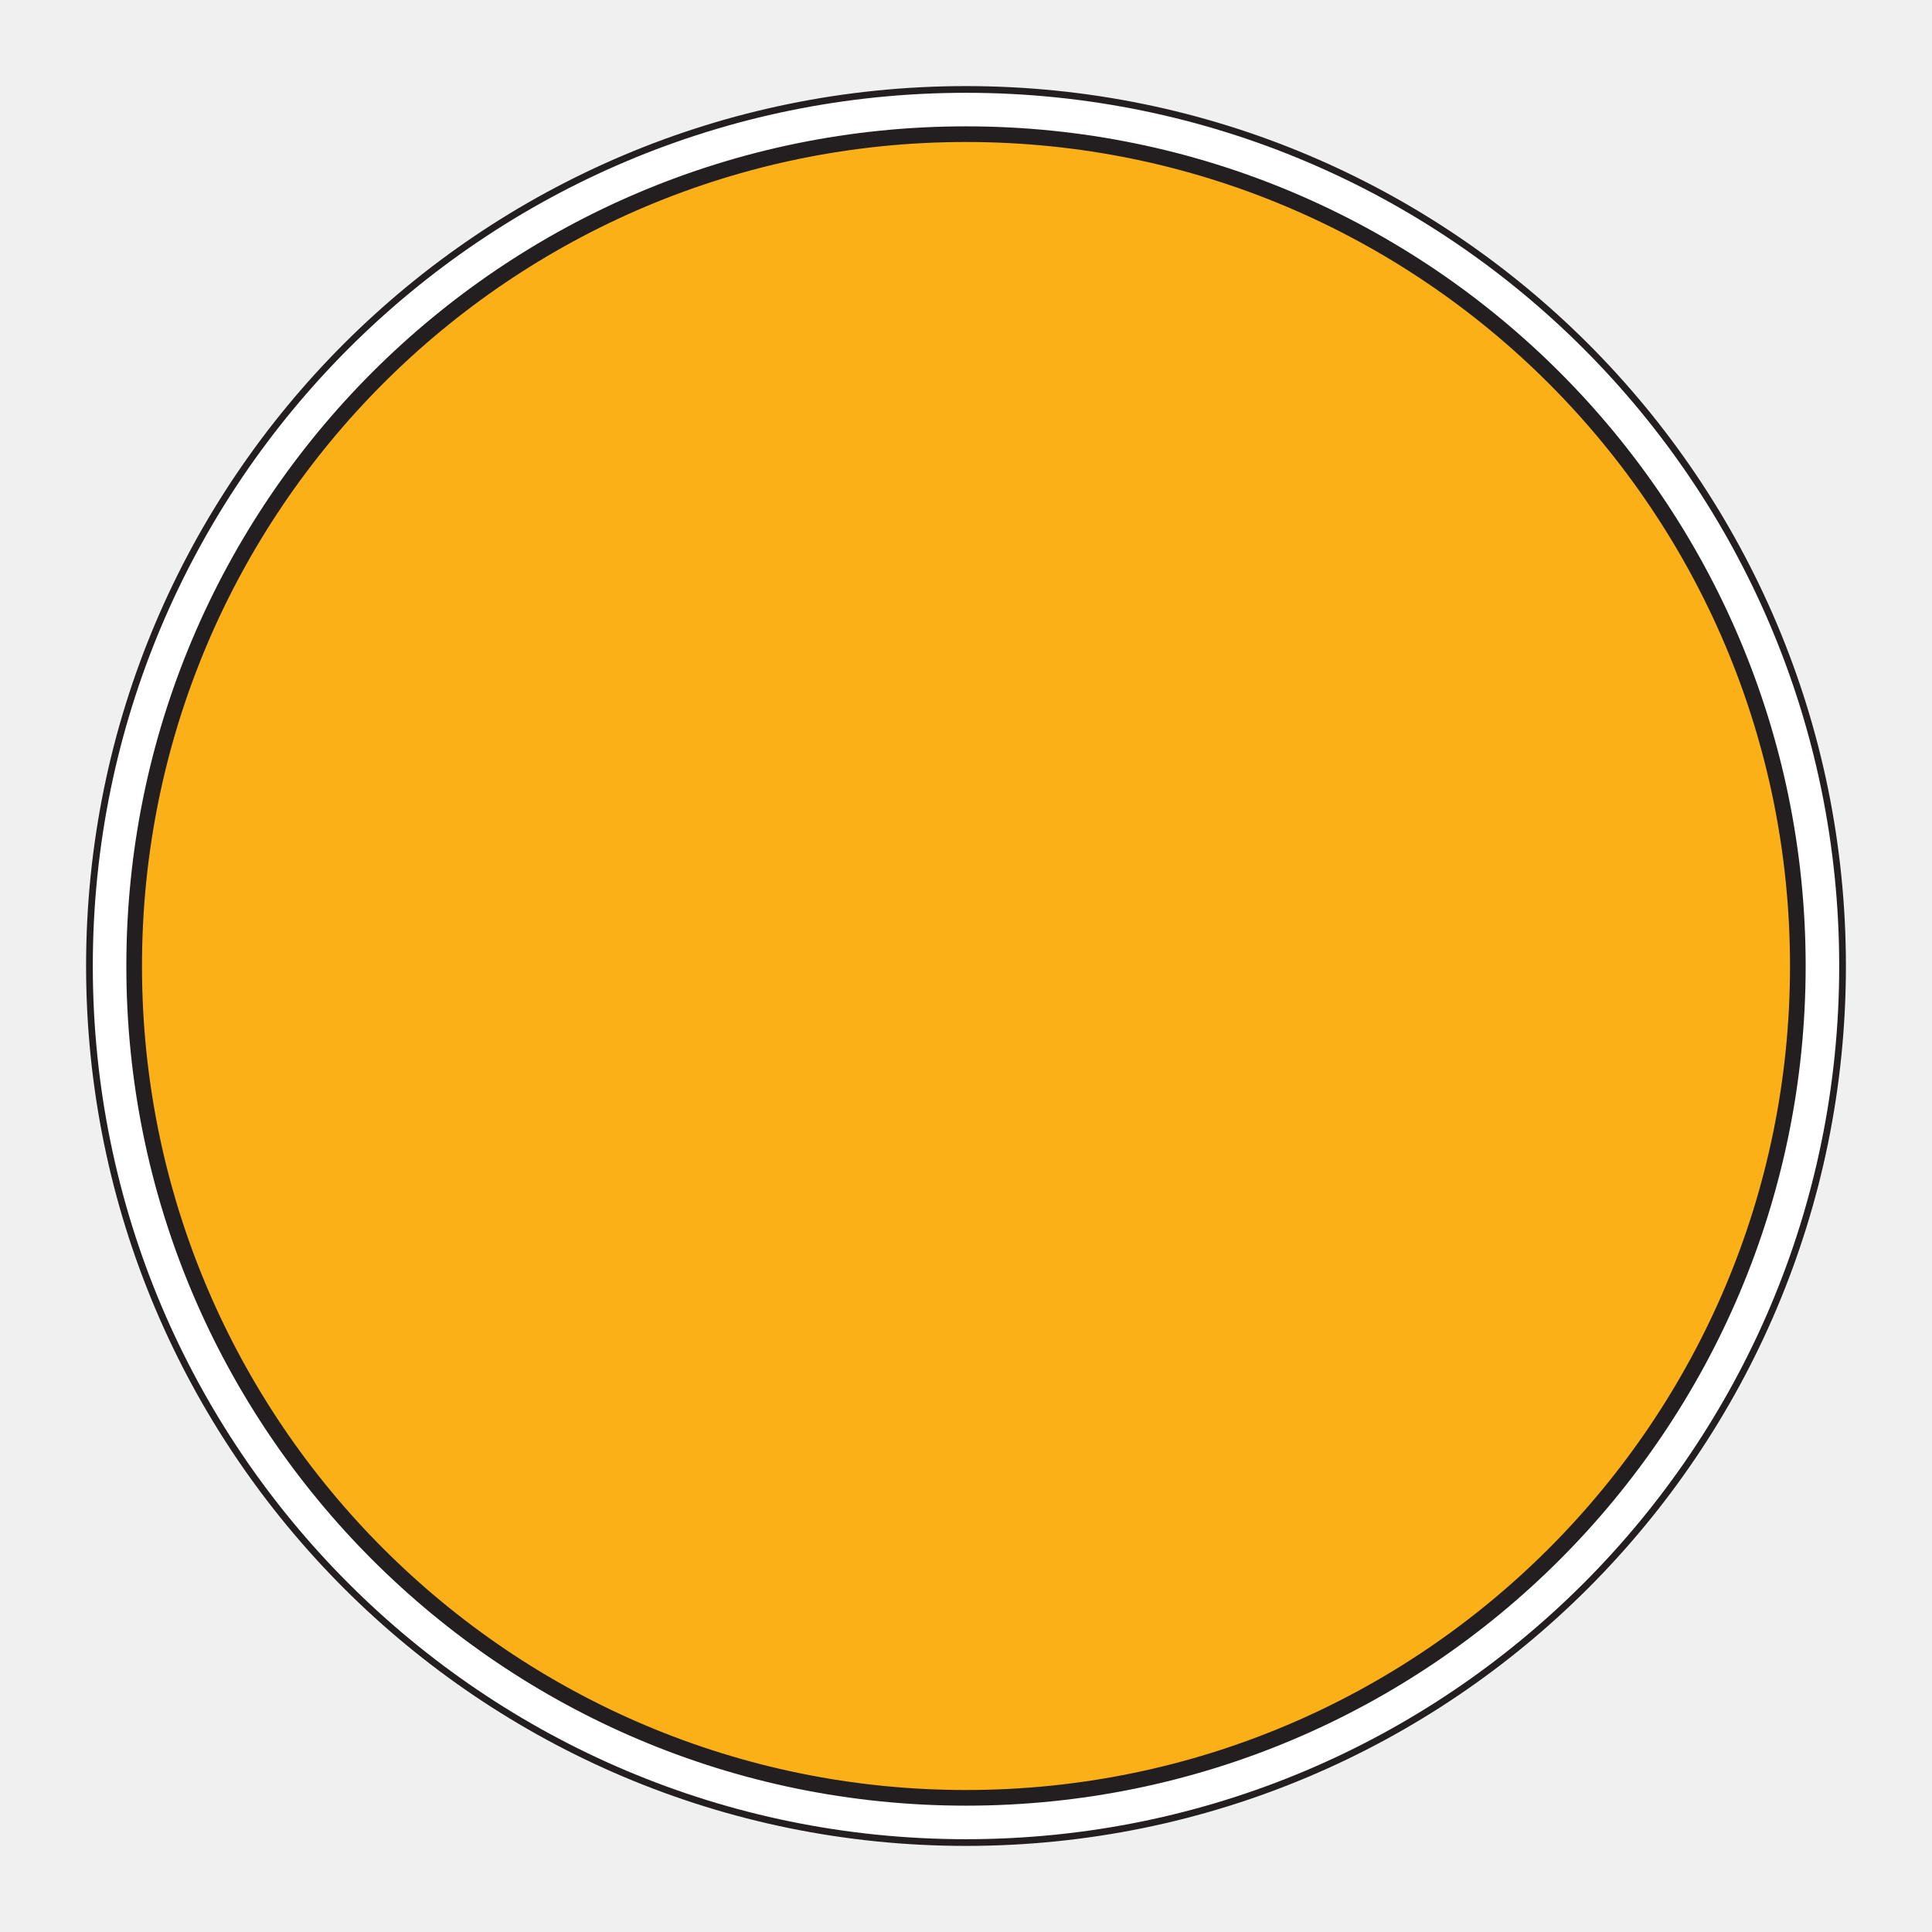
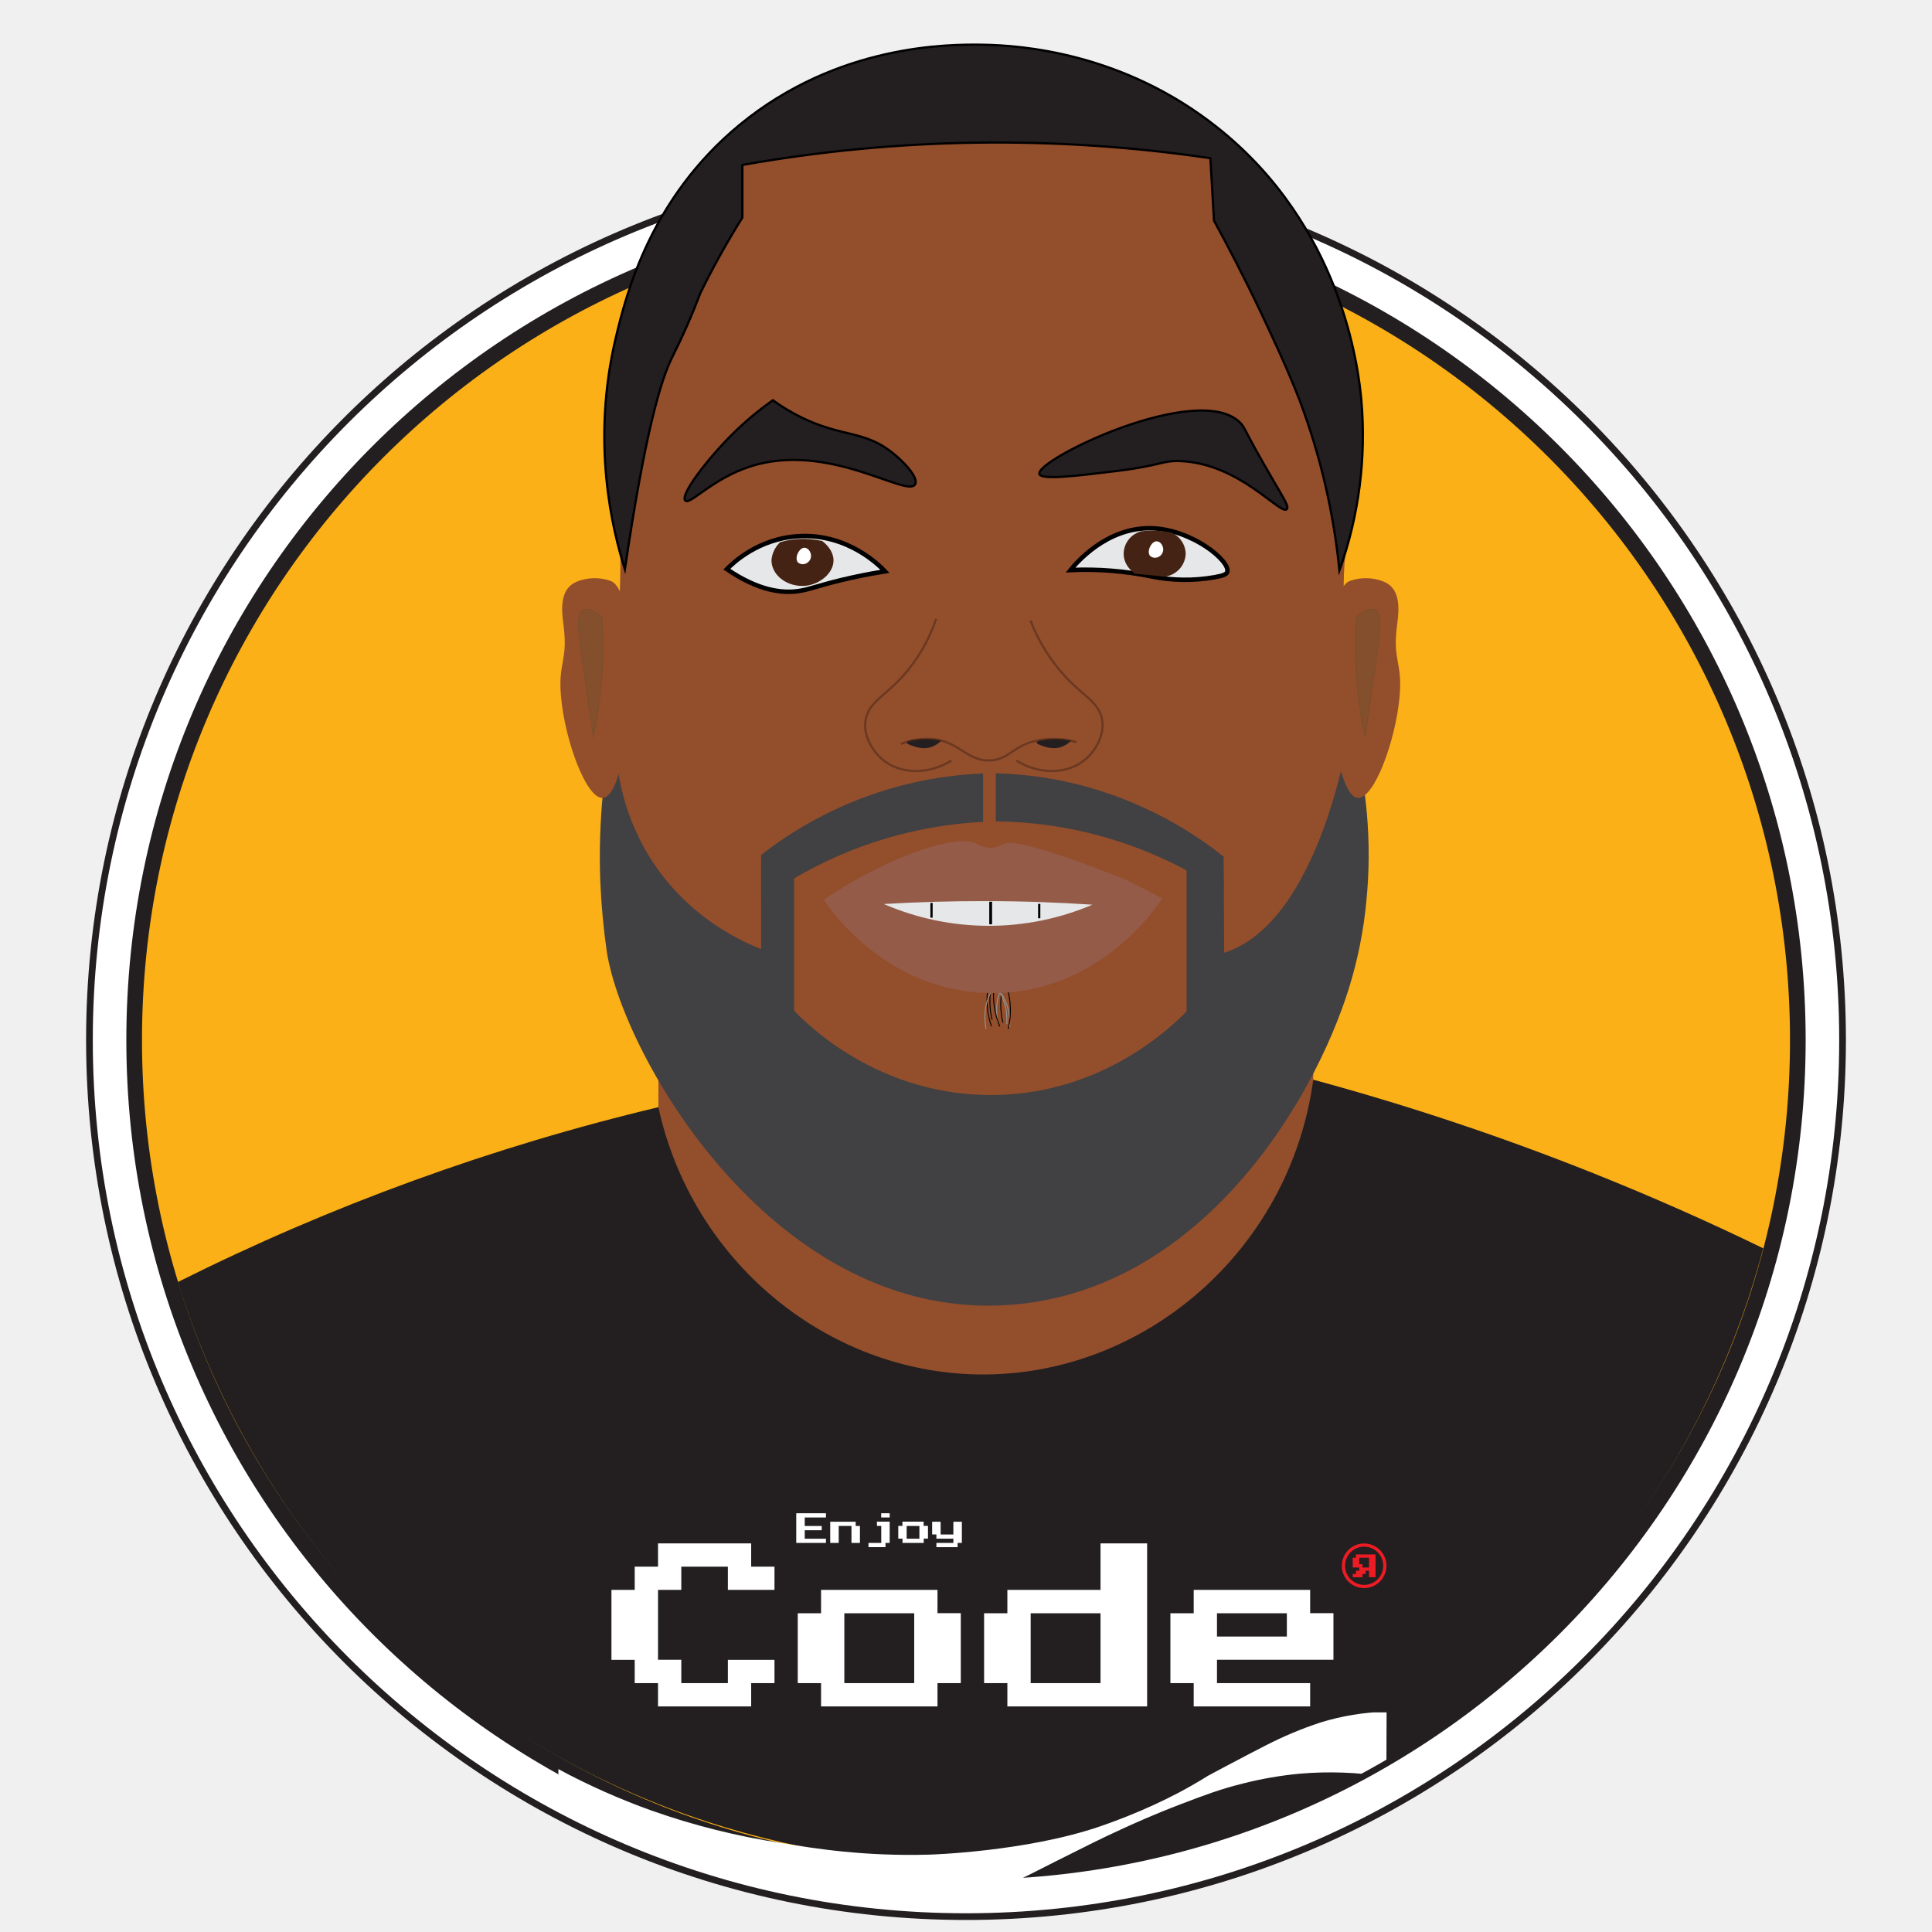
<svg xmlns="http://www.w3.org/2000/svg" id="assets" viewBox="0 0 864 864">
  <defs>
-     <style>.cls-1{fill:#fff;stroke-width:3px;}.cls-1,.cls-2{stroke:#231f20;stroke-miterlimit:10;}.cls-2{fill:#fcb017;stroke-width:7px;}</style>
+     <style>.cls-1,.cls-16,.cls-17,.cls-18,.cls-19,.cls-8,.cls-9{fill:none;}.cls-15,.cls-2{fill:#fff;}.cls-2,.cls-3{stroke:#231f20;}.cls-12,.cls-13,.cls-16,.cls-17,.cls-18,.cls-19,.cls-2,.cls-3,.cls-7,.cls-8,.cls-9{stroke-miterlimit:10;}.cls-2{stroke-width:3px;}.cls-3{fill:#fcb017;stroke-width:7px;}.cls-4{fill:#934e2c;}.cls-5,.cls-7{fill:#231f20;}.cls-6{fill:#414042;}.cls-13,.cls-16,.cls-17,.cls-7,.cls-8{stroke:#000;}.cls-8{stroke-width:0.41px;}.cls-9{stroke:#939598;stroke-width:0.41px;}.cls-10{fill:#955b49;}.cls-11,.cls-13{fill:#e6e7e8;}.cls-12{fill:#834f2c;stroke:#734f2c;stroke-width:0.25px;}.cls-13{stroke-width:2px;}.cls-14{fill:#452314;}.cls-17{stroke-width:1.25px;}.cls-18{stroke:#442416;opacity:0.5;}.cls-19{stroke:#ed1c24;stroke-width:1.43px;}.cls-20{fill:#ed1c24;}.cls-21{clip-path:url(#clip-path);}</style>
+     <clipPath id="clip-path">
+       <path class="cls-1" d="M631.6,779.91c-32.53,20.5-121.64,70.42-240.61,61A384.9,384.9,0,0,1,240.9,796.85q-4.78-15.54-9.58-31.08H632.68Z" />
+     </clipPath>
  </defs>
  <g id="profilepic">
-     <circle class="cls-1" cx="432" cy="432" r="392" />
-     <circle class="cls-2" cx="432" cy="432" r="372" />
+     <circle class="cls-2" cx="432" cy="465.12" r="392" />
+     <circle class="cls-3" cx="432" cy="465.12" r="372" />
+     <rect class="cls-4" x="294.43" y="457.53" width="292.86" height="222.53" />
+     <path class="cls-5" d="M79.52,573.34a995.88,995.88,0,0,1,214.91-78.2c15.07,69.1,75.35,118.55,143.21,119.52,73.73,1.06,139.33-55.35,149.65-131.82a1145.92,1145.92,0,0,1,125.15,41.79c27.16,10.84,52.54,22.17,76.11,33.63-9,34-31.76,101.47-91.3,163.17a365.94,365.94,0,0,1-249.1,112.06c-59.79,2.27-163.17-10.7-252.36-85.14C119.07,684.31,89.85,606.42,79.52,573.34Z" />
+     <path class="cls-4" d="M583.89,397.45C557.62,460.68,500,502.37,439.07,502.18c-80.2-.24-126.66-72.88-134-84.38-5.4-8.46-33.86-53-31.31-106.82.7-14.81,3.79-31,3.68-62.61-.08-26.73-2.36-39.43-2.95-51.88-1.63-34.83,9.12-87.41,47.15-126.76C368.73,21,431.13,20,439.5,20c7.5,0,66.71.91,114.18,46C606.55,116.31,608.6,183.41,608,194.54c-.5,9.4-.77,18.84-.77,18.84a185.45,185.45,0,0,1-4.08,25.36c-5,22.25-.26,52.64.91,66.25C605.85,325.77,603.47,356.29,583.89,397.45Z" />
+     <path class="cls-6" d="M603.3,441.79c-16.16,51.95-66.79,135.09-150.9,141.7-105.26,8.28-173.43-110.33-181-157.65a313,313,0,0,1-2.95-31.74,293.36,293.36,0,0,1,7.91-79.43,102.63,102.63,0,0,0,12.22,65.4c17.65,30.87,45.76,42.15,53.4,44.94q6.56,13.47,13.12,26.94c5.22,5.49,37.66,38.45,89.61,37.75,52.63-.72,84.39-35.44,89.34-41l.06-20.85a39.77,39.77,0,0,0,9.61-.81c43.89-9.16,58.37-91.31,60.25-102.67a210,210,0,0,1,7.06,78.78A191.24,191.24,0,0,1,603.3,441.79Z" />
+     <path class="cls-7" d="M409.25,216.56c-3.46,6.29-38.63-19.28-73.74-7.95-17.08,5.51-27,17.43-29.06,15.21-2.34-2.52,9.73-18.37,21.1-29.67A140.94,140.94,0,0,1,345.63,179a87.34,87.34,0,0,0,13.08,7.83c17.45,8.45,27.08,5.81,39,14.58C403.52,205.68,411,213.49,409.25,216.56Z" />
+     <path class="cls-7" d="M575.48,227.68c-2.8,3-20.83-20.27-47.37-21.47-8.54-.38-8.41,1.94-28.87,4.44-17.95,2.2-33.59,4.11-34.43,1.32-1.9-6.36,71.57-41.94,89.95-22.78,2.24,2.33,1.58,3.31,14.8,25.9C574.44,223.43,576.48,226.62,575.48,227.68Z" />
+     <path class="cls-7" d="M332,73.78v23.5a366.73,366.73,0,0,0-18.81,33.8,294.39,294.39,0,0,1-12.42,28.36c-5.16,10.05-12.33,34.13-21.32,95.15-5.53-17.52-15.25-56.62-4-103.82,4.62-19.35,15.43-62.07,55.29-94.92C374.63,19.74,424.19,19.76,439.5,20c17,.26,62.7,3.47,104.94,37.05C600,101.18,607.5,164.39,608.81,179A179.87,179.87,0,0,1,599,255.12a299.54,299.54,0,0,0-17.73-75.91C575.78,164.94,568.83,150.27,564,140c-8.13-17.13-15.55-31.21-21.1-41.33q-.79-14-1.61-27.92a651.56,651.56,0,0,0-209.22,3Z" />
+     <path class="cls-6" d="M355.12,452H340.39V387.33l14.73-8.1Z" />
+     <path class="cls-6" d="M547.72,465.14H530.67V376.43l16.55,13Q547.47,427.29,547.72,465.14Z" />
+     <path class="cls-8" d="M449,439a36.07,36.07,0,0,0-1.4,12.33,35.26,35.26,0,0,0,.9,6" />
+     <path class="cls-8" d="M444.14,437.68A35.85,35.85,0,0,0,442.75,450a35.1,35.1,0,0,0,.9,6" />
+     <path class="cls-8" d="M442,440.64a36.3,36.3,0,0,0-.12,12.42,35,35,0,0,0,1.52,5.91" />
+     <path class="cls-9" d="M448.25,440.94a23.43,23.43,0,0,0-2.54,10.51,29.89,29.89,0,0,0,.51,5.74" />
+     <path class="cls-9" d="M443,443.9a23.29,23.29,0,0,0-2.54,10.51,29.11,29.11,0,0,0,.51,5.74" />
+     <path class="cls-9" d="M446.08,442.12A23.44,23.44,0,0,1,450,452.19a30.37,30.37,0,0,1,.27,5.76" />
+     <path class="cls-9" d="M447.31,443.47a23.44,23.44,0,0,1,3.94,10.08,28.68,28.68,0,0,1,.27,5.75" />
+     <path class="cls-8" d="M444.54,440.87a36.14,36.14,0,0,0,.7,12.4,36.56,36.56,0,0,0,1.9,5.8" />
+     <path class="cls-8" d="M450.39,441.74a35.59,35.59,0,0,1,.5,18.37" />
+     <path class="cls-10" d="M368.41,402.33A209,209,0,0,1,389.24,390c22.34-11.56,41.29-16.19,47.49-12.66a11.92,11.92,0,0,0,6.37,1.84,11.38,11.38,0,0,0,5.6-1.69c3.11-1.78,15.85.5,54.66,15.87,4,1.95,9.6,4.79,16.31,8.44-1.46,2.37-27.16,42.3-75.83,42.29C395.63,444,370,404.84,368.41,402.33Z" />
+     <path class="cls-11" d="M395.25,404.28c14.34-.85,29.52-1.33,45.46-1.3,16.81,0,32.78.62,47.83,1.6a118.13,118.13,0,0,1-93.29-.3Z" />
+     <path class="cls-4" d="M273.05,259.77a21.52,21.52,0,0,0-15,.3,11.25,11.25,0,0,0-3.12,1.94c-4.93,4.51-3.43,13.57-2.88,17.91,2,15.84-2.54,16.06-1.17,31.6,1.74,19.65,11.37,45.86,18.69,45.31C283,355.82,287.55,264.94,273.05,259.77Z" />
+     <path class="cls-12" d="M269.18,275.74c-2.68-2.08-6.08-4.12-8.3-3-3.33,1.72-2.28,9.74-1.19,17.48,2.37,16.85,4.27,30.07,5.64,39.43a192.53,192.53,0,0,0,3.26-20.16A191,191,0,0,0,269.18,275.74Z" />
+     <path class="cls-4" d="M603.73,259.77a21.52,21.52,0,0,1,15,.3,11.39,11.39,0,0,1,3.12,1.94c4.93,4.51,3.43,13.57,2.88,17.91-2,15.84,2.54,16.06,1.17,31.6-1.74,19.65-11.37,45.86-18.69,45.31C593.81,355.82,589.23,264.94,603.73,259.77Z" />
+     <path class="cls-12" d="M606.62,275.74c2.67-2.08,6.08-4.12,8.3-3,3.33,1.72,2.27,9.74,1.18,17.48-2.36,16.85-4.27,30.07-5.63,39.43a189.95,189.95,0,0,1-3.85-53.95Z" />
+     <path class="cls-6" d="M439.64,345.91a172,172,0,0,0-99.25,36.44v20.13a185.07,185.07,0,0,1,99.25-34.94Z" />
+     <path class="cls-6" d="M445.35,345.84v21.49a184.08,184.08,0,0,1,101.82,31.95l.05-16.14C537.27,375.1,500.32,347.14,445.35,345.84Z" />
+     <path class="cls-13" d="M395.75,255.5c-3.46.55-8.66,1.46-14.92,2.84-13.9,3.07-18.16,5.19-23.79,6-7.19,1-17.78-.06-32-9.81,2.69-2.74,14.1-13.77,32.25-14.75C379.44,238.55,393.73,253.34,395.75,255.5Z" />
+     <path class="cls-14" d="M372.75,250.48c.12,6.34-7.21,11.56-13.87,11.56-7.67,0-13.88-5.18-13.88-11.56a12.61,12.61,0,0,1,3.68-7.83l.22-.21a37.9,37.9,0,0,1,8.56-1.42,37.45,37.45,0,0,1,10.22.91C368.57,242.59,372.66,245.8,372.75,250.48Z" />
+     <path class="cls-15" d="M362.7,248.66a3.71,3.71,0,0,1-1.81,3.1,3.4,3.4,0,0,1-3.93-.15c-1.47-1.41-.28-4-.15-4.23s1.2-2.5,3-2.42C361.46,245,362.73,246.93,362.7,248.66Z" />
+     <path class="cls-13" d="M548.83,255.75c1.53-4.65-15.39-18.83-33.55-19.5-20.54-.76-34.43,16.07-36.52,18.68a147,147,0,0,1,36.52,2.92,75.88,75.88,0,0,0,27.69.32C547.13,257.45,548.48,256.83,548.83,255.75Z" />
+     <path class="cls-14" d="M530.25,247.6a10.7,10.7,0,0,1-9.3,10.27l-13.32-1.3c-.28-.17-5.15-3.29-5.13-9a10.54,10.54,0,0,1,7.94-10,42.17,42.17,0,0,1,4.54-.27,42.77,42.77,0,0,1,8.67.82A10.55,10.55,0,0,1,530.25,247.6Z" />
+     <path class="cls-15" d="M520.2,245.78a3.69,3.69,0,0,1-1.81,3.1,3.4,3.4,0,0,1-3.93-.15c-1.46-1.41-.27-4-.15-4.23s1.2-2.5,3-2.42C519,242.15,520.23,244.05,520.2,245.78Z" />
+     <line class="cls-16" x1="416.58" y1="403.78" x2="416.58" y2="410.38" />
+     <line class="cls-17" x1="443.03" y1="403.25" x2="443.03" y2="413.35" />
+     <line class="cls-16" x1="464.74" y1="404.21" x2="464.74" y2="410.65" />
+     <path class="cls-18" d="M418.64,276.81a73.43,73.43,0,0,1-14.85,25.53c-8.48,9.34-15.47,11.85-16.72,19.82-1.11,7,3.28,13.77,7.43,17.35,7.8,6.75,20.41,7.18,31,.62" />
+     <path class="cls-18" d="M460.85,277.52a78.93,78.93,0,0,0,15.34,24.82c8.64,9.34,15.6,11.93,16.73,19.82,1,7-3.25,13.74-7.43,17.35-7.8,6.75-20.42,7.18-31,.62" />
+     <path class="cls-5" d="M421,331.15a11.12,11.12,0,0,1-6.36,3.36,12.15,12.15,0,0,1-5.47-.61c-1.23-.37-3.68-1.1-3.63-1.85.07-1.06,5.21-1.73,9.18-1.66A31.38,31.38,0,0,1,421,331.15Z" />
+     <path class="cls-5" d="M479.08,331.15a11.12,11.12,0,0,1-6.36,3.36,12.13,12.13,0,0,1-5.47-.61c-1.23-.37-3.69-1.1-3.64-1.85.07-1.06,5.22-1.73,9.18-1.66A31.4,31.4,0,0,1,479.08,331.15Z" />
+     <path class="cls-18" d="M402.84,332.72a31.94,31.94,0,0,1,12.29-2.32c13.51.22,16.81,10.14,27.7,9.66,8.92-.4,10.21-7.13,22.33-9.13a38.44,38.44,0,0,1,16.23.94" />
+     <g id="outline">
+       <path class="cls-15" d="M294.27,695.42v-5.21h41.66v10.41h10.42V711H325.51V700.62H304.68V711H294.27v31.25h10.41V752.7h20.83V742.29h20.84V752.7H335.93v10.42H294.27V752.7H283.85V742.29H273.44V711h10.41V700.62h10.42Z" />
+       <path class="cls-15" d="M367.18,716.25V711h52.07v10.42h10.42V752.7H419.25v10.42H367.18V752.7H356.76V721.46h10.42Zm41.66,20.83V721.46H377.59V752.7h31.25Z" />
+       <path class="cls-15" d="M492.16,700.62V690.21H513v72.91H450.5V752.7H440.09V721.46H450.5V711h41.66Zm0,36.46V721.46H460.92V752.7h31.24Z" />
+       <path class="cls-15" d="M533.83,716.25V711h52.08v10.42h10.41v20.83H544.24V752.7h41.67v10.42H533.83V752.7H523.41V721.46h10.42Zm41.66,10.41v-5.2H544.24v10.41h31.25Z" />
+       <path class="cls-15" d="M356.09,683.38v-6.65h13.29v1.9h-9.5v3.8h7.6v1.9h-7.6v3.79h9.5V690H356.09Z" />
+       <path class="cls-15" d="M371.28,685.28v-4.75h11.39v1.9h1.9V690h-3.79v-7.59h-5.7V690h-3.8Z" />
+       <path class="cls-15" d="M392.17,681.48v-1h5.7V690H396v1.9h-7.6V690h5.7v-7.59h-1.9Zm1.9-3.8v-.95h3.8v1.9h-3.8Z" />
+       <path class="cls-15" d="M403.56,681.48v-1h9.5v1.9H415v5.69h-1.9V690h-9.5v-1.9h-1.89v-5.69h1.89Zm7.6,3.8v-2.85h-5.7v5.69h5.7Z" />
+       <path class="cls-15" d="M416.86,683.38v-2.85h3.8v5.7h5.69v-5.7h3.8V690h-1.9v1.9h-9.49V690h7.59v-1.9h-7.59v-1.89h-1.9Z" />
+     </g>
+     <circle class="cls-19" cx="610.05" cy="700.22" r="9.26" />
+     <path class="cls-20" d="M615.15,705.34h-2.92v-2.91h-1.46v1.46h-1.45v1.45h-4.38v-1.45h1.46v-1.46h1.46V701h-2.92v-4.38h1.46v-1.46h8.75v10.21Zm-7.29-5.83h1.46V701h2.91v-4.38h-4.37v2.92Z" />
+     <g class="cls-21">
+       <path class="cls-15" d="M249.71,791.16a302.3,302.3,0,0,0,41.74,18.56,317.12,317.12,0,0,0,58,14.49c15.1,2.5,37.06,6,66.18,5.19,0,0,43.05-1.22,76.32-12.63,6.06-2.07,12.33-4.59,12.33-4.59a240.89,240.89,0,0,0,23-10.57c3.37-1.79,7.81-4.27,12.92-7.46,4.26-2.29,10.57-5.66,18.36-9.72,3.84-2,5.75-3,7.51-3.88a169.81,169.81,0,0,1,24.33-10.21,109.35,109.35,0,0,1,29.69-4.87L620,794.58a162,162,0,0,0-19.39-1.86,158.66,158.66,0,0,0-19.46.49,166.25,166.25,0,0,0-25.38,4.4c-10.2,2.54-17.21,5.22-27.9,9.3-12,4.59-21,8.67-26.61,11.25-8.61,3.94-15.32,7.31-28.76,14.06-12.51,6.28-13.29,6.85-18.38,9.08a240.94,240.94,0,0,1-23.79,8.87c-3.79,1.21-10.73,3.41-19.25,5.4a215,215,0,0,1-37.42,5.19,286.93,286.93,0,0,1-46.28-1.29,324.85,324.85,0,0,1-37.41-6.28,392.09,392.09,0,0,1-40.23-11Z" />
+     </g>
  </g>
</svg>
